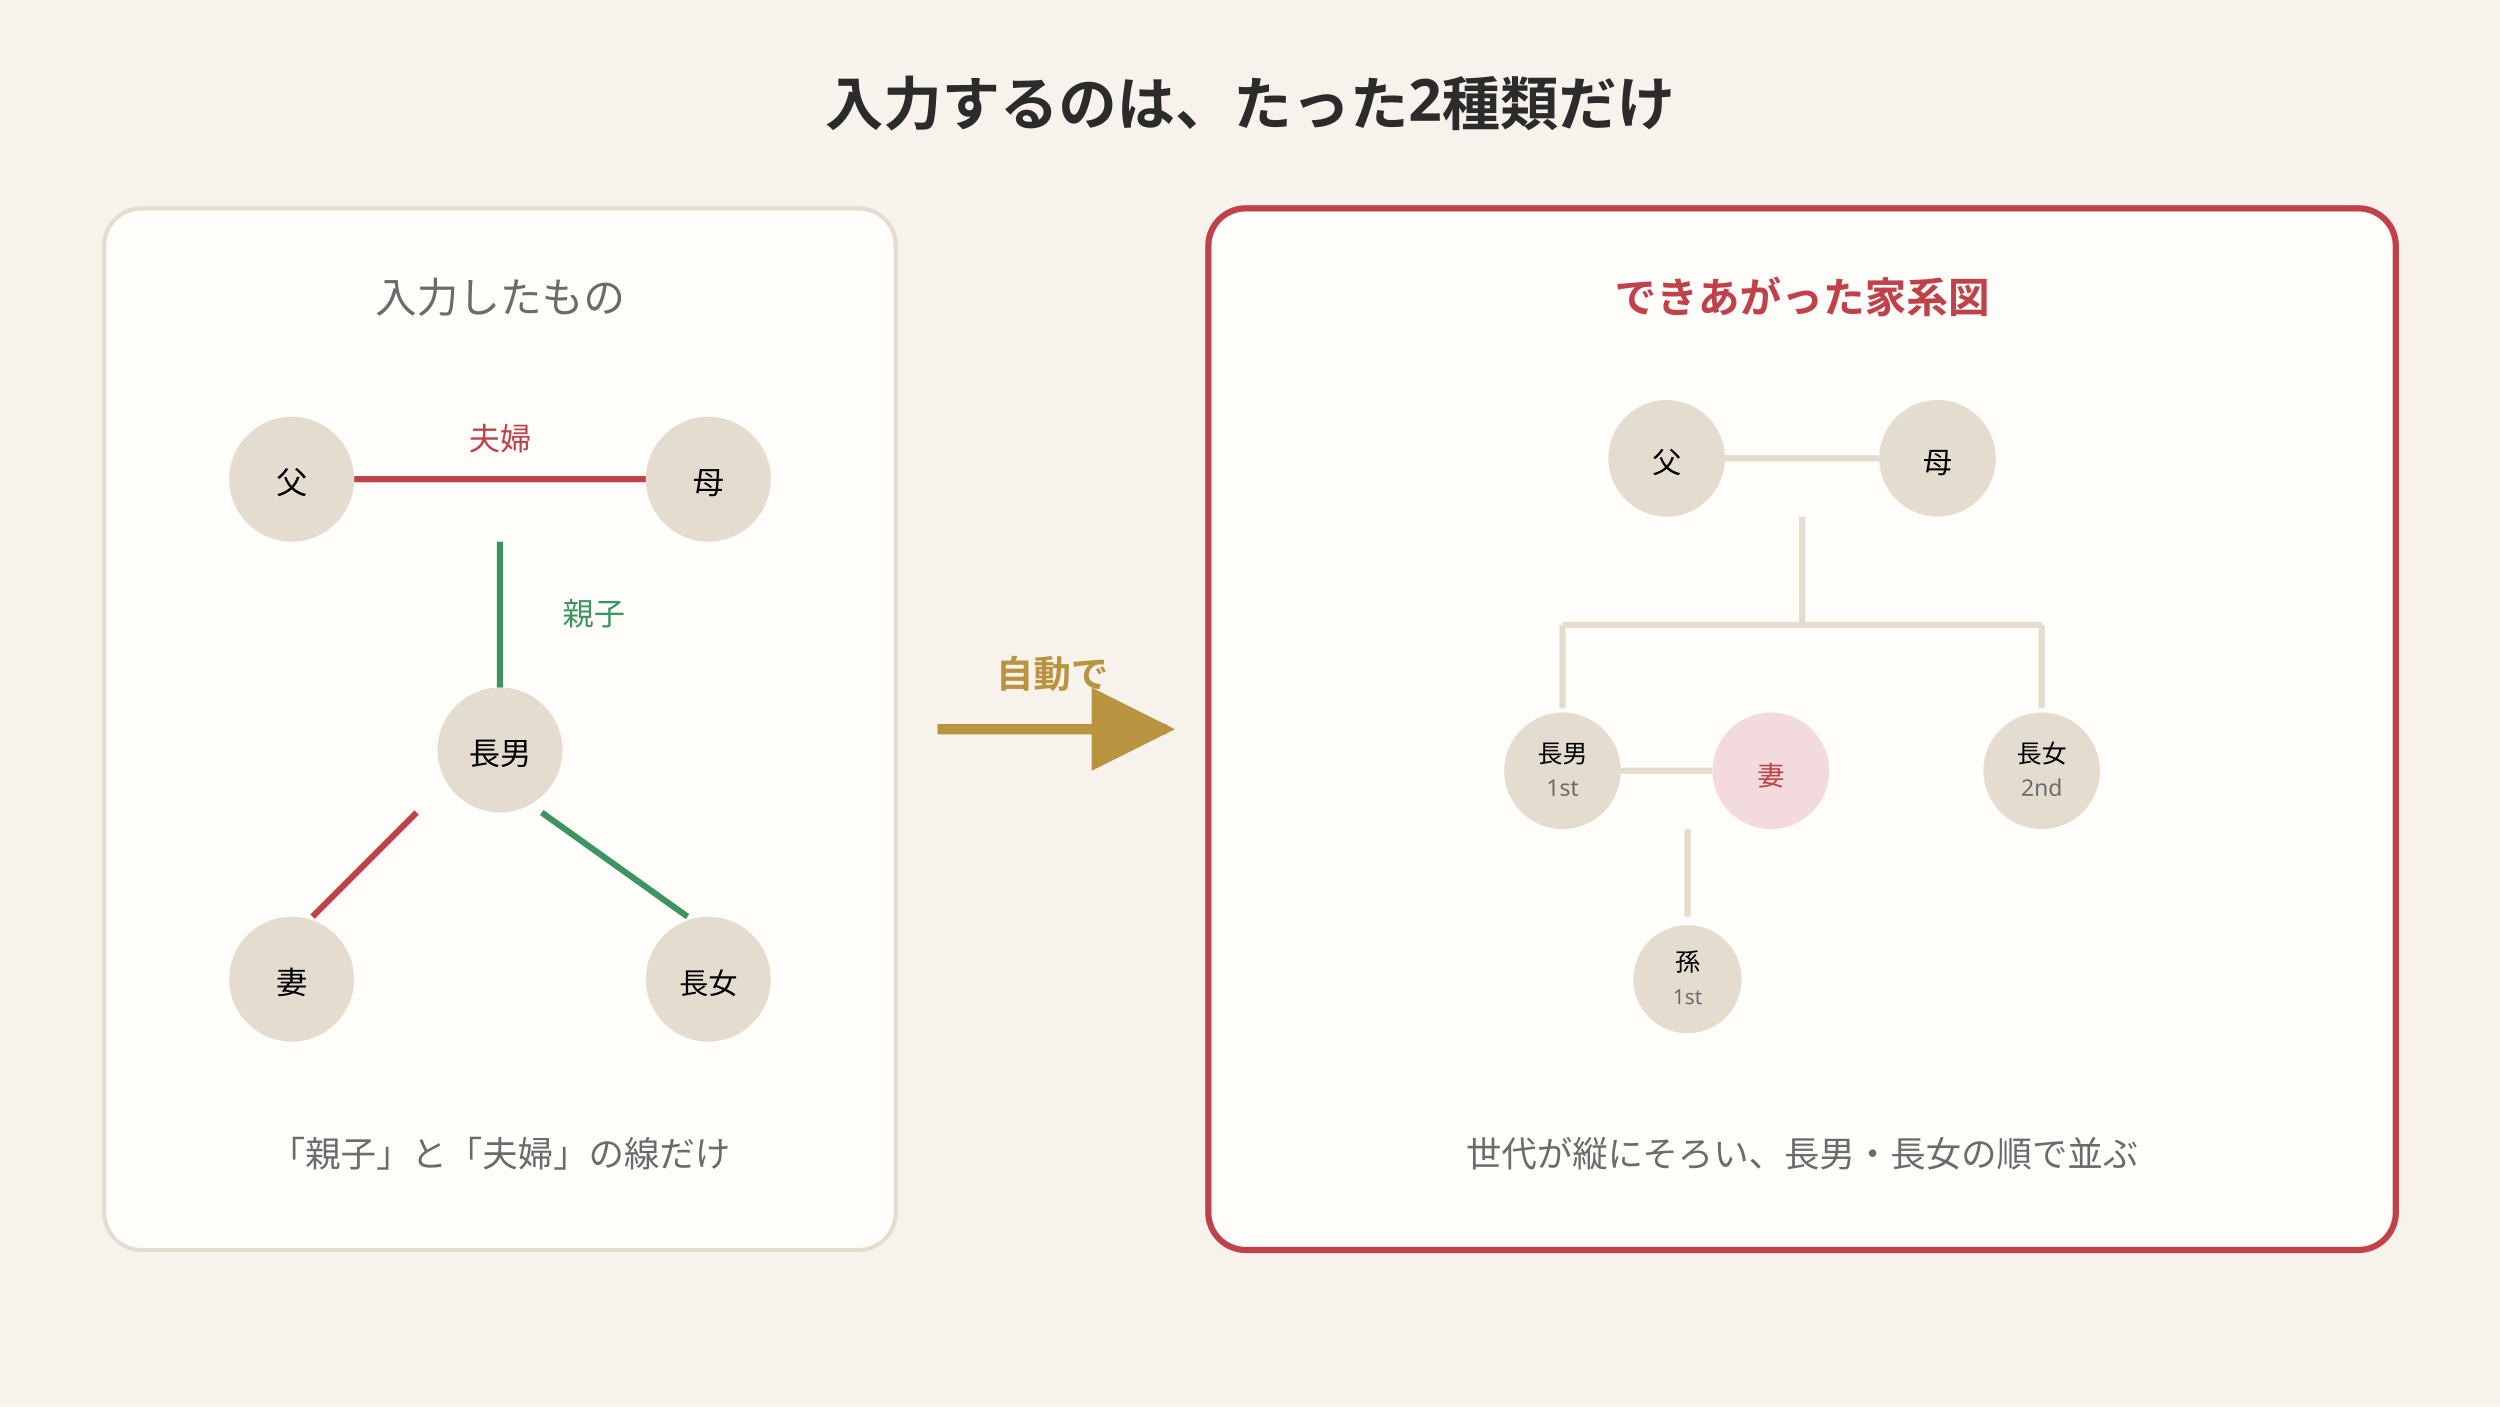
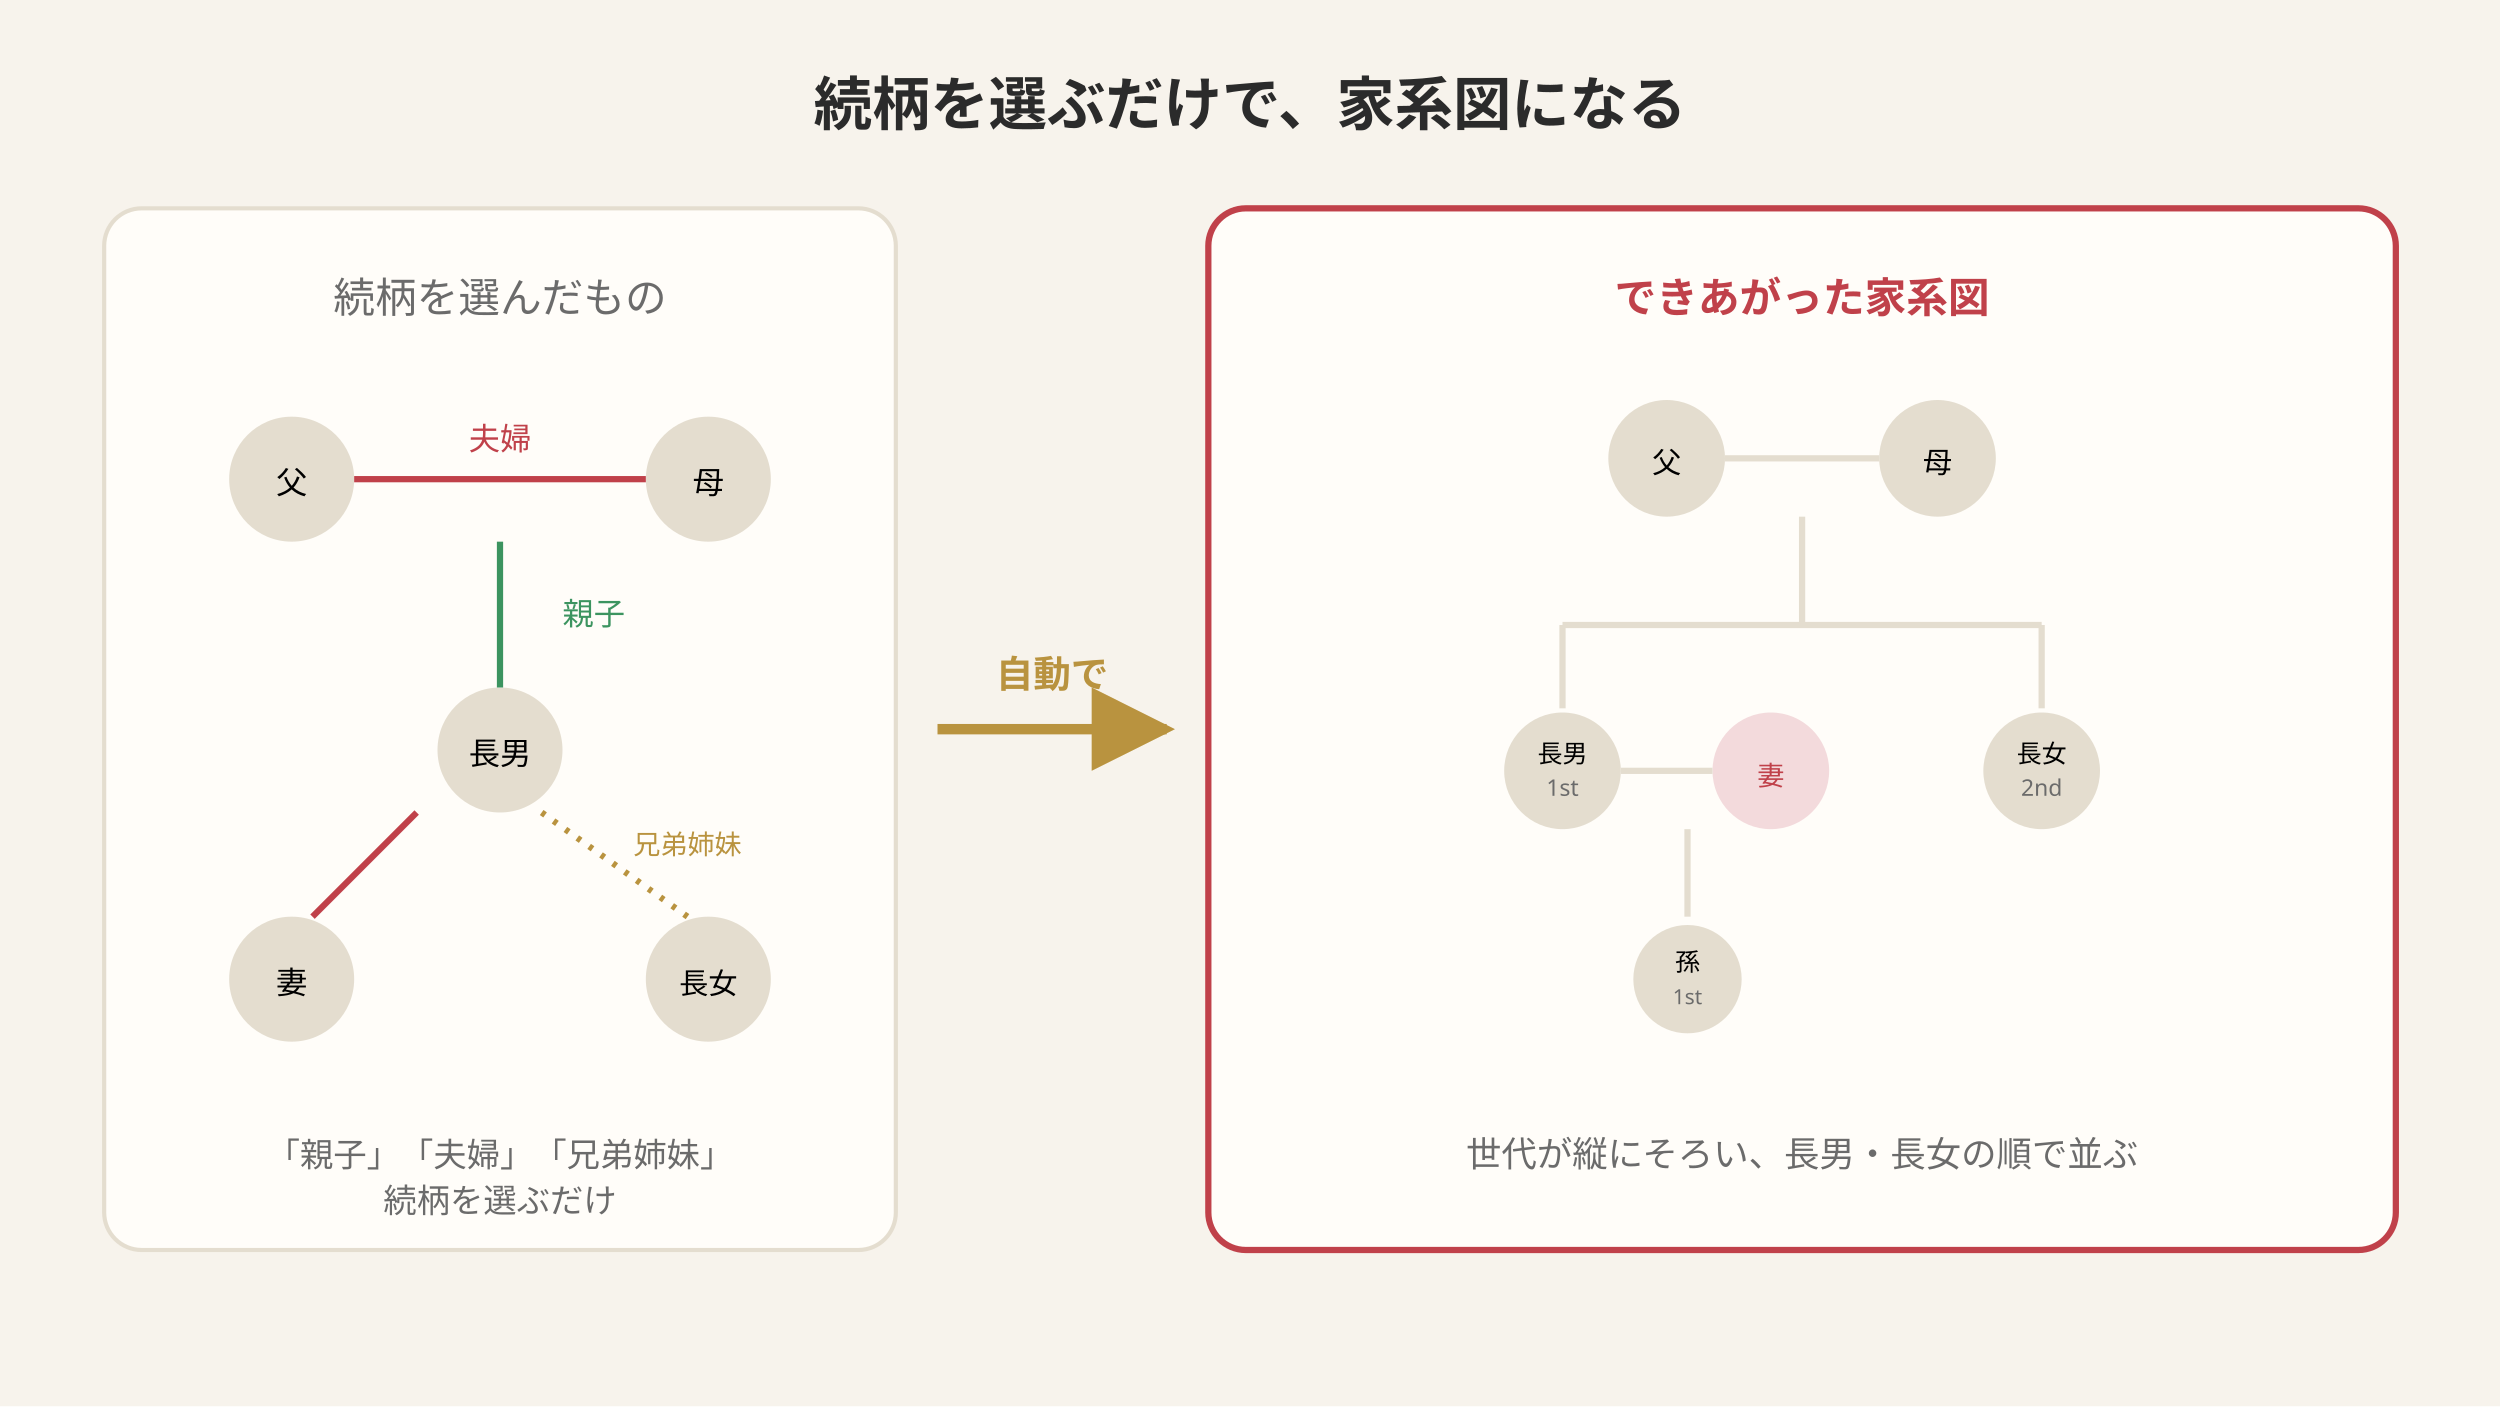
<svg xmlns="http://www.w3.org/2000/svg" width="1200" height="675" viewBox="0 0 1200 675">
  <defs>
    <style>text{font-family:"IPAGothic","IPAPGothic",sans-serif;}</style>
    <marker id="arrow4" viewBox="0 0 10 10" refX="9" refY="5" markerWidth="8" markerHeight="8" orient="auto-start-reverse">
      <path d="M0,0 L10,5 L0,10 z" fill="#b9933f" />
    </marker>
  </defs>
  <rect width="1200" height="675" fill="#f7f3ec" />
-   <text x="600" y="60" text-anchor="middle" font-size="28" fill="#2b2b2b" font-weight="bold">入力するのは、たった2種類だけ</text>
+   <text x="600" y="60" text-anchor="middle" font-size="28" fill="#2b2b2b" font-weight="bold">続柄を選ぶだけで、家系図になる</text>
  <rect x="50" y="100" width="380" height="500" rx="18" fill="#fffdf9" stroke="#e4ddcf" stroke-width="2" />
-   <text x="240" y="150" text-anchor="middle" font-size="20" fill="#6b6b6b">入力したもの</text>
+   <text x="240" y="150" text-anchor="middle" font-size="20" fill="#6b6b6b">続柄を選んだもの</text>
  <circle cx="140" cy="230" r="30" fill="#e4ddcf" />
  <text x="140" y="237" text-anchor="middle" font-size="15">父</text>
  <circle cx="340" cy="230" r="30" fill="#e4ddcf" />
  <text x="340" y="237" text-anchor="middle" font-size="15">母</text>
  <line x1="170" y1="230" x2="310" y2="230" stroke="#c0414a" stroke-width="3" />
  <text x="240" y="216" text-anchor="middle" font-size="15" fill="#c0414a">夫婦</text>
  <circle cx="240" cy="360" r="30" fill="#e4ddcf" />
  <text x="240" y="367" text-anchor="middle" font-size="15">長男</text>
  <line x1="240" y1="260" x2="240" y2="330" stroke="#3c9460" stroke-width="3" />
  <text x="285" y="300" text-anchor="middle" font-size="15" fill="#3c9460">親子</text>
  <circle cx="140" cy="470" r="30" fill="#e4ddcf" />
  <text x="140" y="477" text-anchor="middle" font-size="15">妻</text>
  <line x1="200" y1="390" x2="150" y2="440" stroke="#c0414a" stroke-width="3" />
  <circle cx="340" cy="470" r="30" fill="#e4ddcf" />
  <text x="340" y="477" text-anchor="middle" font-size="14">長女</text>
-   <line x1="260" y1="390" x2="330" y2="440" stroke="#3c9460" stroke-width="3" />
-   <text x="240" y="560" text-anchor="middle" font-size="17" fill="#6b6b6b">「親子」と「夫婦」の線だけ</text>
+   <line x1="260" y1="390" x2="330" y2="440" stroke="#b9933f" stroke-width="3" stroke-dasharray="2 5" />
+   <text x="330" y="410" text-anchor="middle" font-size="13" fill="#b9933f">兄弟姉妹</text>
+   <text x="240" y="560" text-anchor="middle" font-size="16" fill="#6b6b6b">「親子」「夫婦」「兄弟姉妹」</text>
+   <text x="240" y="582" text-anchor="middle" font-size="16" fill="#6b6b6b">続柄を選ぶだけ</text>
  <path d="M450 350 L560 350" stroke="#b9933f" stroke-width="5" marker-end="url(#arrow4)" />
  <text x="505" y="330" text-anchor="middle" font-size="18" fill="#b9933f" font-weight="bold">自動で</text>
  <rect x="580" y="100" width="570" height="500" rx="18" fill="#fffdf9" stroke="#c0414a" stroke-width="3" />
  <text x="865" y="150" text-anchor="middle" font-size="20" fill="#c0414a" font-weight="bold">できあがった家系図</text>
  <circle cx="800" cy="220" r="28" fill="#e4ddcf" />
  <text x="800" y="227" text-anchor="middle" font-size="14">父</text>
  <circle cx="930" cy="220" r="28" fill="#e4ddcf" />
  <text x="930" y="227" text-anchor="middle" font-size="14">母</text>
  <line x1="828" y1="220" x2="902" y2="220" stroke="#e4ddcf" stroke-width="3" />
  <line x1="865" y1="248" x2="865" y2="300" stroke="#e4ddcf" stroke-width="3" />
  <line x1="750" y1="300" x2="980" y2="300" stroke="#e4ddcf" stroke-width="3" />
  <line x1="750" y1="300" x2="750" y2="340" stroke="#e4ddcf" stroke-width="3" />
  <line x1="980" y1="300" x2="980" y2="340" stroke="#e4ddcf" stroke-width="3" />
  <circle cx="750" cy="370" r="28" fill="#e4ddcf" />
  <text x="750" y="366" text-anchor="middle" font-size="12">長男</text>
  <text x="750" y="382" text-anchor="middle" font-size="11" fill="#6b6b6b">1st</text>
  <circle cx="850" cy="370" r="28" fill="#f3dadc" />
  <text x="850" y="377" text-anchor="middle" font-size="13" fill="#c0414a">妻</text>
  <line x1="778" y1="370" x2="822" y2="370" stroke="#e4ddcf" stroke-width="3" />
  <circle cx="980" cy="370" r="28" fill="#e4ddcf" />
  <text x="980" y="366" text-anchor="middle" font-size="12">長女</text>
  <text x="980" y="382" text-anchor="middle" font-size="11" fill="#6b6b6b">2nd</text>
  <line x1="810" y1="398" x2="810" y2="440" stroke="#e4ddcf" stroke-width="3" />
  <circle cx="810" cy="470" r="26" fill="#e4ddcf" />
  <text x="810" y="466" text-anchor="middle" font-size="12">孫</text>
  <text x="810" y="482" text-anchor="middle" font-size="10" fill="#6b6b6b">1st</text>
  <text x="865" y="560" text-anchor="middle" font-size="17" fill="#6b6b6b">世代が縦にそろい、長男・長女の順で並ぶ</text>
</svg>
